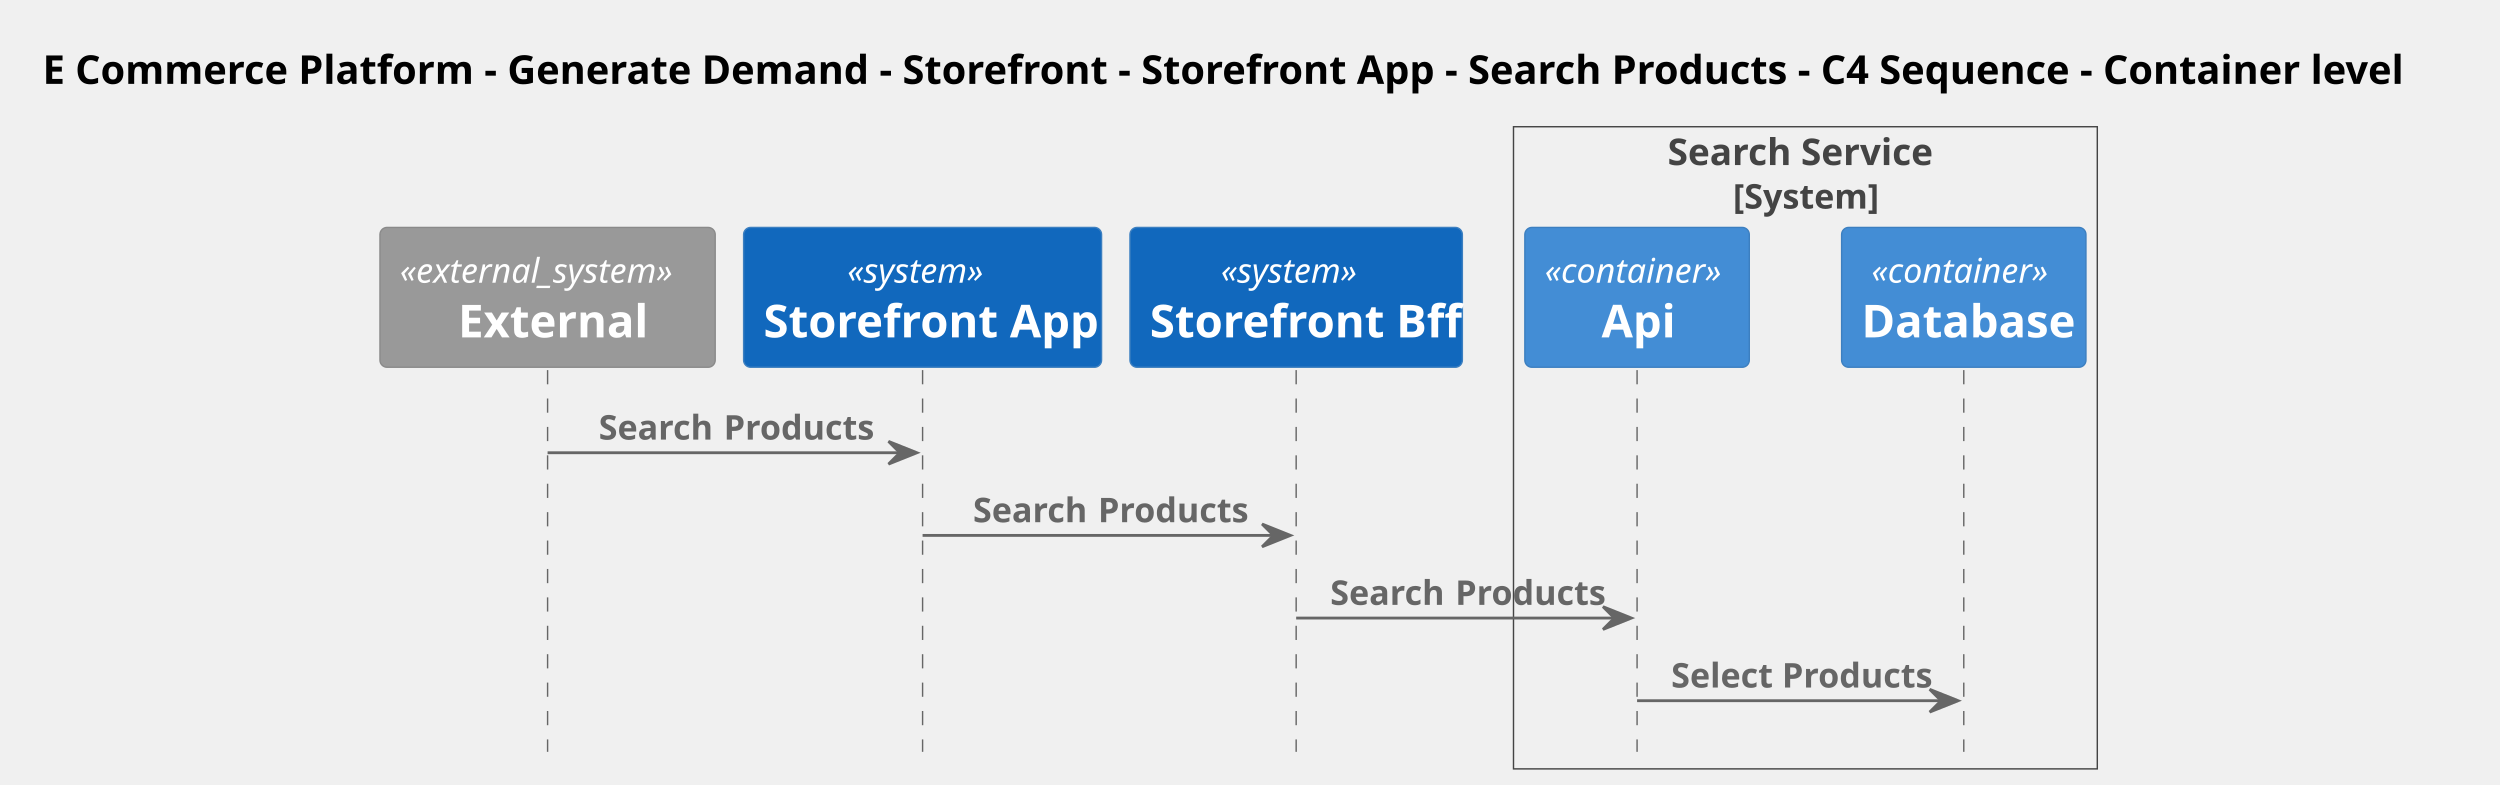
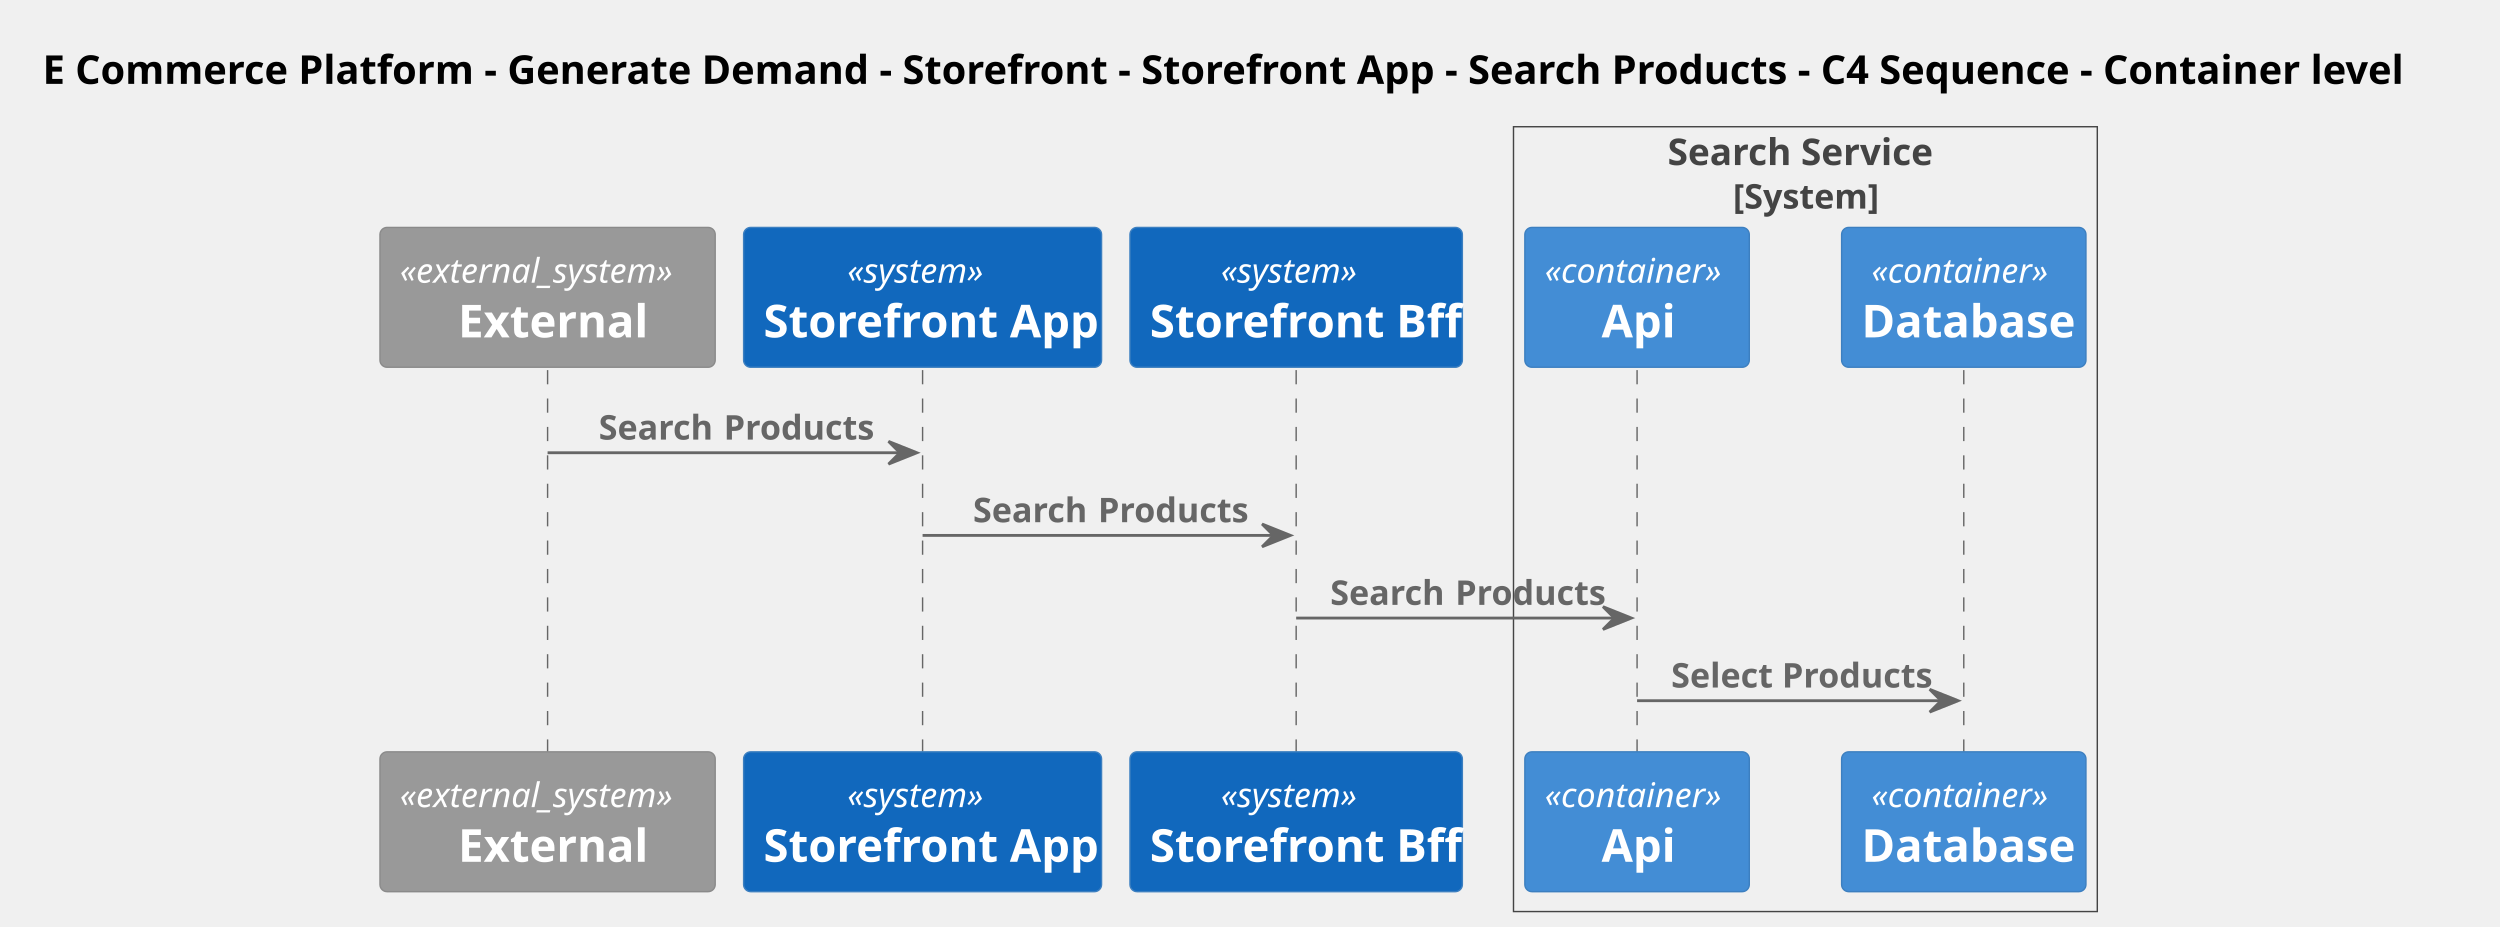
- <svg xmlns="http://www.w3.org/2000/svg" contentStyleType="text/css" height="276px" preserveAspectRatio="none" style="width:880px;height:276px;background:#FFFFFF;" version="1.1" viewBox="0 0 880 276" width="880px" zoomAndPan="magnify">
+ <svg xmlns="http://www.w3.org/2000/svg" contentStyleType="text/css" height="326px" preserveAspectRatio="none" style="width:880px;height:326px;background:#FFFFFF;" version="1.1" viewBox="0 0 880 326" width="880px" zoomAndPan="magnify">
  <defs />
  <g>
-     <rect fill="none" height="226.039" style="stroke:#444444;stroke-width:0.5;" width="205.5" x="532.75" y="44.609" />
+     <rect fill="none" height="276.258" style="stroke:#444444;stroke-width:0.5;" width="205.5" x="532.75" y="44.609" />
    <text fill="#444444" font-family="sans-serif" font-size="13" font-weight="bold" lengthAdjust="spacing" textLength="97" x="587" y="58.105">Search Service</text>
    <text fill="#444444" font-family="sans-serif" font-size="12" font-weight="bold" lengthAdjust="spacing" textLength="51" x="610" y="73.418">[System]</text>
    <text fill="#000000" font-family="sans-serif" font-size="14" font-weight="bold" lengthAdjust="spacing" textLength="847" x="15" y="29.533">E Commerce Platform - Generate Demand - Storefront - Storefront App - Search Products - C4 Sequence - Container level</text>
    <line style="stroke:#666666;stroke-width:0.5;stroke-dasharray:5.0,5.0;" x1="192.75" x2="192.75" y1="130.273" y2="264.648" />
    <line style="stroke:#666666;stroke-width:0.5;stroke-dasharray:5.0,5.0;" x1="324.75" x2="324.75" y1="130.273" y2="264.648" />
    <line style="stroke:#666666;stroke-width:0.5;stroke-dasharray:5.0,5.0;" x1="456.25" x2="456.25" y1="130.273" y2="264.648" />
    <line style="stroke:#666666;stroke-width:0.5;stroke-dasharray:5.0,5.0;" x1="576.25" x2="576.25" y1="130.273" y2="264.648" />
    <line style="stroke:#666666;stroke-width:0.5;stroke-dasharray:5.0,5.0;" x1="691.25" x2="691.25" y1="130.273" y2="264.648" />
    <rect fill="#999999" height="49.219" rx="2.5" ry="2.5" style="stroke:#8A8A8A;stroke-width:0.5;" width="118" x="133.75" y="80.055" />
    <text fill="#FFFFFF" font-family="sans-serif" font-size="12" font-style="italic" lengthAdjust="spacing" textLength="104" x="140.75" y="99.512">«external_system»</text>
    <text fill="#FFFFFF" font-family="sans-serif" font-size="16" font-weight="bold" lengthAdjust="spacing" textLength="63" x="161.25" y="118.758">External</text>
    <rect fill="#1168BD" height="49.219" rx="2.5" ry="2.5" style="stroke:#3C7FC0;stroke-width:0.5;" width="126" x="261.75" y="80.055" />
    <text fill="#FFFFFF" font-family="sans-serif" font-size="12" font-style="italic" lengthAdjust="spacing" textLength="53" x="298.25" y="99.512">«system»</text>
    <text fill="#FFFFFF" font-family="sans-serif" font-size="16" font-weight="bold" lengthAdjust="spacing" textLength="112" x="268.75" y="118.758">Storefront App</text>
    <rect fill="#1168BD" height="49.219" rx="2.5" ry="2.5" style="stroke:#3C7FC0;stroke-width:0.5;" width="117" x="397.75" y="80.055" />
    <text fill="#FFFFFF" font-family="sans-serif" font-size="12" font-style="italic" lengthAdjust="spacing" textLength="53" x="429.75" y="99.512">«system»</text>
    <text fill="#FFFFFF" font-family="sans-serif" font-size="16" font-weight="bold" lengthAdjust="spacing" textLength="103" x="404.75" y="118.758">Storefront Bff</text>
    <rect fill="#438DD5" height="49.219" rx="2.5" ry="2.5" style="stroke:#3C7FC0;stroke-width:0.5;" width="79" x="536.75" y="80.055" />
    <text fill="#FFFFFF" font-family="sans-serif" font-size="12" font-style="italic" lengthAdjust="spacing" textLength="65" x="543.75" y="99.512">«container»</text>
    <text fill="#FFFFFF" font-family="sans-serif" font-size="16" font-weight="bold" lengthAdjust="spacing" textLength="25" x="563.75" y="118.758">Api</text>
    <rect fill="#438DD5" height="49.219" rx="2.5" ry="2.5" style="stroke:#3C7FC0;stroke-width:0.5;" width="86" x="648.25" y="80.055" />
    <text fill="#FFFFFF" font-family="sans-serif" font-size="12" font-style="italic" lengthAdjust="spacing" textLength="65" x="658.75" y="99.512">«container»</text>
    <text fill="#FFFFFF" font-family="sans-serif" font-size="16" font-weight="bold" lengthAdjust="spacing" textLength="72" x="655.25" y="118.758">Database</text>
+     <rect fill="#999999" height="49.219" rx="2.5" ry="2.5" style="stroke:#8A8A8A;stroke-width:0.5;" width="118" x="133.75" y="264.648" />
+     <text fill="#FFFFFF" font-family="sans-serif" font-size="12" font-style="italic" lengthAdjust="spacing" textLength="104" x="140.75" y="284.106">«external_system»</text>
+     <text fill="#FFFFFF" font-family="sans-serif" font-size="16" font-weight="bold" lengthAdjust="spacing" textLength="63" x="161.25" y="303.352">External</text>
+     <rect fill="#1168BD" height="49.219" rx="2.5" ry="2.5" style="stroke:#3C7FC0;stroke-width:0.5;" width="126" x="261.75" y="264.648" />
+     <text fill="#FFFFFF" font-family="sans-serif" font-size="12" font-style="italic" lengthAdjust="spacing" textLength="53" x="298.25" y="284.106">«system»</text>
+     <text fill="#FFFFFF" font-family="sans-serif" font-size="16" font-weight="bold" lengthAdjust="spacing" textLength="112" x="268.75" y="303.352">Storefront App</text>
+     <rect fill="#1168BD" height="49.219" rx="2.5" ry="2.5" style="stroke:#3C7FC0;stroke-width:0.5;" width="117" x="397.75" y="264.648" />
+     <text fill="#FFFFFF" font-family="sans-serif" font-size="12" font-style="italic" lengthAdjust="spacing" textLength="53" x="429.75" y="284.106">«system»</text>
+     <text fill="#FFFFFF" font-family="sans-serif" font-size="16" font-weight="bold" lengthAdjust="spacing" textLength="103" x="404.75" y="303.352">Storefront Bff</text>
+     <rect fill="#438DD5" height="49.219" rx="2.5" ry="2.5" style="stroke:#3C7FC0;stroke-width:0.5;" width="79" x="536.75" y="264.648" />
+     <text fill="#FFFFFF" font-family="sans-serif" font-size="12" font-style="italic" lengthAdjust="spacing" textLength="65" x="543.75" y="284.106">«container»</text>
+     <text fill="#FFFFFF" font-family="sans-serif" font-size="16" font-weight="bold" lengthAdjust="spacing" textLength="25" x="563.75" y="303.352">Api</text>
+     <rect fill="#438DD5" height="49.219" rx="2.5" ry="2.5" style="stroke:#3C7FC0;stroke-width:0.5;" width="86" x="648.25" y="264.648" />
+     <text fill="#FFFFFF" font-family="sans-serif" font-size="12" font-style="italic" lengthAdjust="spacing" textLength="65" x="658.75" y="284.106">«container»</text>
+     <text fill="#FFFFFF" font-family="sans-serif" font-size="16" font-weight="bold" lengthAdjust="spacing" textLength="72" x="655.25" y="303.352">Database</text>
    <polygon fill="#666666" points="312.75,155.367,322.75,159.367,312.75,163.367,316.75,159.367" style="stroke:#666666;stroke-width:1.0;" />
    <line style="stroke:#666666;stroke-width:1.0;" x1="192.75" x2="318.75" y1="159.367" y2="159.367" />
    <text fill="#666666" font-family="sans-serif" font-size="12" font-weight="bold" lengthAdjust="spacing" textLength="41" x="210.75" y="154.731">Search</text>
    <text fill="#666666" font-family="sans-serif" font-size="12" font-weight="bold" lengthAdjust="spacing" textLength="3" x="251.75" y="154.731"> </text>
    <text fill="#666666" font-family="sans-serif" font-size="12" font-weight="bold" lengthAdjust="spacing" textLength="52" x="254.75" y="154.731">Products</text>
    <polygon fill="#666666" points="444.25,184.461,454.25,188.461,444.25,192.461,448.25,188.461" style="stroke:#666666;stroke-width:1.0;" />
    <line style="stroke:#666666;stroke-width:1.0;" x1="324.75" x2="450.25" y1="188.461" y2="188.461" />
    <text fill="#666666" font-family="sans-serif" font-size="12" font-weight="bold" lengthAdjust="spacing" textLength="41" x="342.5" y="183.824">Search</text>
    <text fill="#666666" font-family="sans-serif" font-size="12" font-weight="bold" lengthAdjust="spacing" textLength="3" x="383.5" y="183.824"> </text>
    <text fill="#666666" font-family="sans-serif" font-size="12" font-weight="bold" lengthAdjust="spacing" textLength="52" x="386.5" y="183.824">Products</text>
    <polygon fill="#666666" points="564.25,213.555,574.25,217.555,564.25,221.555,568.25,217.555" style="stroke:#666666;stroke-width:1.0;" />
    <line style="stroke:#666666;stroke-width:1.0;" x1="456.25" x2="570.25" y1="217.555" y2="217.555" />
    <text fill="#666666" font-family="sans-serif" font-size="12" font-weight="bold" lengthAdjust="spacing" textLength="41" x="468.25" y="212.918">Search</text>
    <text fill="#666666" font-family="sans-serif" font-size="12" font-weight="bold" lengthAdjust="spacing" textLength="3" x="509.25" y="212.918"> </text>
    <text fill="#666666" font-family="sans-serif" font-size="12" font-weight="bold" lengthAdjust="spacing" textLength="52" x="512.25" y="212.918">Products</text>
    <polygon fill="#666666" points="679.25,242.648,689.25,246.648,679.25,250.648,683.25,246.648" style="stroke:#666666;stroke-width:1.0;" />
    <line style="stroke:#666666;stroke-width:1.0;" x1="576.25" x2="685.25" y1="246.648" y2="246.648" />
    <text fill="#666666" font-family="sans-serif" font-size="12" font-weight="bold" lengthAdjust="spacing" textLength="36" x="588.25" y="242.012">Select</text>
    <text fill="#666666" font-family="sans-serif" font-size="12" font-weight="bold" lengthAdjust="spacing" textLength="3" x="624.25" y="242.012"> </text>
    <text fill="#666666" font-family="sans-serif" font-size="12" font-weight="bold" lengthAdjust="spacing" textLength="52" x="627.25" y="242.012">Products</text>
  </g>
</svg>
